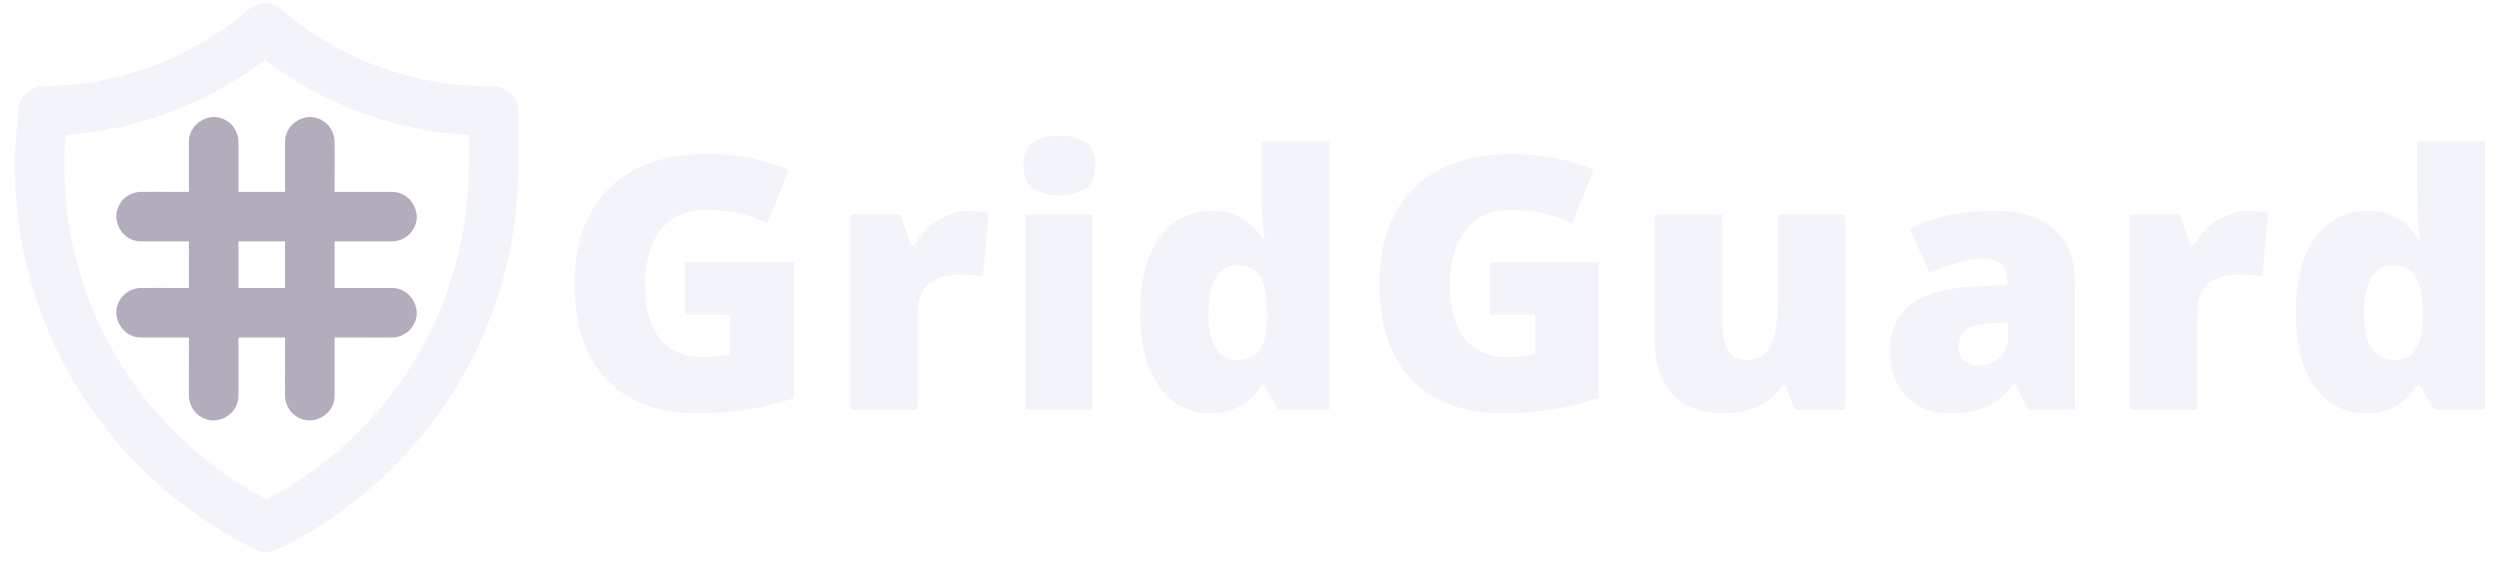
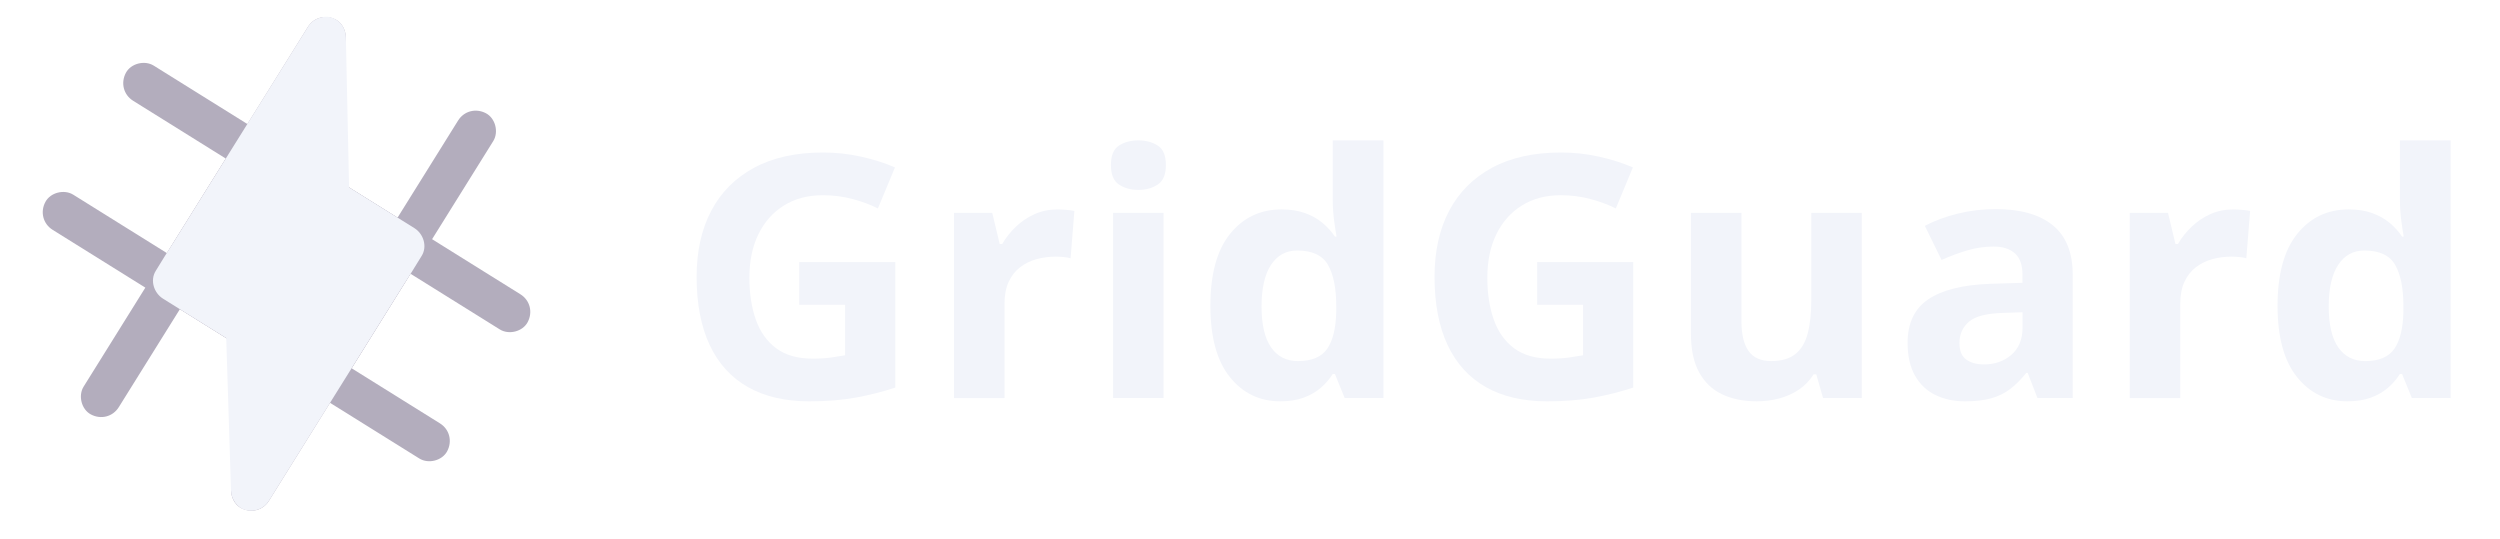
- <svg xmlns="http://www.w3.org/2000/svg" version="1.1" id="Layer_1" x="0px" y="0px" viewBox="0 0 1060.03 241.68" style="enable-background:new 0 0 1060.03 241.68;" xml:space="preserve">
+ <svg xmlns="http://www.w3.org/2000/svg" version="1.1" id="Layer_1" x="0px" y="0px" viewBox="0 0 1104.63 237.79" style="enable-background:new 0 0 1104.63 237.79;" xml:space="preserve">
  <style type="text/css">
- 	.st0{fill:#F2F4FA;}
- 	.st1{fill:#B2ACBD;}
+ 	.st0{fill:#3C445B;}
+ 	.st1{fill:#F2F4FA;}
+ 	.st2{fill:#B2ACBD;}
+ 	.st3{fill:#7BAE97;}
+ 	.st4{fill:#B3ADBD;}
</style>
  <g>
    <g>
      <g>
-         <path class="st0" d="M207.88,57.62c0.46,0,0.92,0,1.38-0.01c-3.5-3.5-7-7-10.5-10.5c0,9.85,0.25,19.74-0.12,29.59     c-0.21,5.5-0.68,10.99-1.41,16.44c0.13-0.93,0.25-1.86,0.38-2.79c-2.01,14.84-5.97,29.36-11.77,43.17     c0.35-0.84,0.71-1.67,1.06-2.51c-5.7,13.48-13.12,26.18-22.04,37.77c0.55-0.71,1.09-1.42,1.64-2.13     c-8.96,11.59-19.38,22.02-30.97,30.98c0.71-0.55,1.42-1.09,2.13-1.64c-9.32,7.17-19.34,13.38-29.92,18.5c3.53,0,7.07,0,10.6,0     c-10.58-5.12-20.61-11.33-29.93-18.5c0.71,0.55,1.42,1.09,2.13,1.64c-11.59-8.96-22.01-19.38-30.98-30.98     c0.55,0.71,1.09,1.42,1.64,2.13c-8.93-11.59-16.35-24.3-22.05-37.78c0.35,0.84,0.71,1.67,1.06,2.51     c-5.8-13.8-9.76-28.33-11.78-43.17c0.13,0.93,0.25,1.86,0.38,2.79c-2.02-15.11-2.02-30.45-0.03-45.56     c-0.13,0.93-0.25,1.86-0.38,2.79c0.02-0.16,0.04-0.32,0.06-0.47c-3.37,2.57-6.75,5.14-10.12,7.71     c28.73-0.34,57.32-8.49,81.7-23.76c6.93-4.34,13.51-9.27,19.73-14.58c-4.95,0-9.9,0-14.85,0c10.87,9.28,22.81,17.27,35.78,23.3     c13.19,6.13,27.05,10.64,41.43,12.89C190.65,56.8,199.25,57.62,207.88,57.62c2.69,0,5.52-1.17,7.42-3.08     c1.82-1.82,3.19-4.81,3.08-7.42c-0.25-5.69-4.61-10.5-10.5-10.5c-6.65,0-13.3-0.45-19.89-1.33c0.93,0.13,1.86,0.25,2.79,0.38     c-12.8-1.75-25.32-5.17-37.23-10.17c0.84,0.35,1.67,0.71,2.51,1.06c-11.63-4.92-22.58-11.32-32.59-19.02     c0.71,0.55,1.42,1.09,2.13,1.64c-1.98-1.53-3.93-3.12-5.84-4.74c-2.06-1.76-4.6-3.2-7.42-3.08c-2.91,0.13-5.21,1.18-7.42,3.08     c-1.91,1.63-3.87,3.22-5.86,4.76c0.71-0.55,1.42-1.09,2.13-1.64c-10.04,7.72-21.04,14.13-32.7,19.06     c0.84-0.35,1.67-0.71,2.51-1.06C59.02,30.55,46.45,33.97,33.6,35.7c0.93-0.13,1.86-0.25,2.79-0.38     c-5.99,0.79-12.03,1.22-18.07,1.29c-2.35,0.03-4.52,0.83-6.36,2.25c-1.61,1.25-3.48,3.34-3.76,5.45     C6.83,54.51,6.04,64.71,6.33,75c0.23,8.49,1.14,16.96,2.49,25.34c2.51,15.56,7.31,30.54,13.76,44.89     c6.33,14.08,14.64,27.05,24.31,39.06c9.63,11.97,20.87,22.38,33.17,31.55c5.85,4.36,11.97,8.34,18.33,11.91     c1.61,0.9,3.23,1.78,4.87,2.63c2.24,1.17,4.58,2.53,6.98,3.3c4.26,1.38,8.41-1.15,12.09-3.06c1.64-0.85,3.26-1.72,4.88-2.62     c13.35-7.45,25.82-16.74,36.87-27.3c11.05-10.56,20.78-22.65,28.83-35.63c8.15-13.15,14.58-27.49,19.1-42.28     c4.66-15.27,7.2-31.29,7.69-47.24c0.26-8.55,0.08-17.13,0.08-25.69c0-0.92,0-1.84,0-2.77c0-5.62-4.81-10.58-10.5-10.5     c-0.46,0.01-0.92,0.01-1.38,0.01c-2.69,0-5.52,1.17-7.42,3.08c-1.82,1.82-3.19,4.81-3.08,7.42     C197.64,52.81,202,57.62,207.88,57.62z" />
+         <path class="st1" d="M353.16,115.8h42.43v55.45c-5.61,1.85-11.44,3.33-17.48,4.43c-6.05,1.1-12.9,1.65-20.56,1.65     c-10.63,0-19.66-2.1-27.07-6.29c-7.41-4.19-13.05-10.39-16.9-18.58c-3.85-8.19-5.78-18.26-5.78-30.21     c0-11.22,2.16-20.92,6.47-29.12c4.32-8.19,10.63-14.53,18.95-19.02c8.31-4.49,18.47-6.73,30.47-6.73     c5.66,0,11.24,0.61,16.75,1.83c5.51,1.22,10.51,2.81,15,4.76l-7.54,18.14c-3.27-1.66-7-3.05-11.19-4.17     c-4.2-1.12-8.58-1.68-13.17-1.68c-6.58,0-12.3,1.51-17.16,4.54c-4.85,3.02-8.61,7.26-11.27,12.69     c-2.66,5.44-3.99,11.84-3.99,19.2c0,6.98,0.95,13.16,2.85,18.54c1.9,5.39,4.9,9.61,9,12.66c4.1,3.05,9.44,4.57,16.02,4.57     c3.22,0,5.94-0.16,8.16-0.48c2.22-0.32,4.3-0.65,6.25-0.99v-22.31h-20.26V115.8z" />
+         <path class="st1" d="M467.19,92.54c1.12,0,2.43,0.06,3.91,0.18c1.49,0.12,2.69,0.28,3.62,0.48l-1.68,20.92     c-0.73-0.24-1.77-0.43-3.11-0.55c-1.34-0.12-2.5-0.18-3.48-0.18c-2.88,0-5.67,0.37-8.38,1.1c-2.71,0.73-5.13,1.92-7.28,3.55     c-2.15,1.63-3.84,3.78-5.08,6.44c-1.24,2.66-1.87,5.91-1.87,9.77v41.63h-22.31V94.07h16.9l3.29,13.75h1.1     c1.61-2.78,3.62-5.33,6.04-7.64c2.41-2.32,5.17-4.17,8.27-5.56C460.22,93.23,463.58,92.54,467.19,92.54z" />
+         <path class="st1" d="M503.01,62.03c3.32,0,6.17,0.77,8.56,2.3c2.39,1.54,3.58,4.4,3.58,8.6c0,4.15-1.2,7.01-3.58,8.6     c-2.39,1.59-5.24,2.38-8.56,2.38c-3.37,0-6.23-0.79-8.6-2.38c-2.37-1.58-3.55-4.45-3.55-8.6c0-4.19,1.18-7.06,3.55-8.6     C496.78,62.8,499.65,62.03,503.01,62.03z M514.13,94.07v81.79h-22.31V94.07H514.13z" />
+         <path class="st1" d="M565.69,177.32c-9.12,0-16.55-3.57-22.28-10.72c-5.73-7.14-8.6-17.64-8.6-31.49c0-14,2.9-24.59,8.71-31.79     c5.8-7.19,13.39-10.79,22.75-10.79c3.9,0,7.34,0.54,10.32,1.61c2.97,1.07,5.55,2.51,7.72,4.32c2.17,1.8,4.01,3.83,5.52,6.07h0.73     c-0.29-1.56-0.65-3.86-1.06-6.91c-0.42-3.05-0.62-6.18-0.62-9.4V62.03h22.39v113.83h-17.12l-4.32-10.61h-0.95     c-1.42,2.24-3.18,4.28-5.3,6.11c-2.12,1.83-4.65,3.28-7.57,4.35C573.08,176.79,569.64,177.32,565.69,177.32z M573.52,159.55     c6.1,0,10.4-1.82,12.91-5.45c2.51-3.63,3.84-9.11,3.99-16.42v-2.41c0-7.95-1.22-14.03-3.66-18.25     c-2.44-4.22-6.98-6.33-13.61-6.33c-4.93,0-8.78,2.12-11.56,6.36s-4.17,10.36-4.17,18.36c0,8,1.4,14.02,4.21,18.07     C564.43,157.52,568.39,159.55,573.52,159.55z" />
+         <path class="st1" d="M679.21,115.8h42.43v55.45c-5.61,1.85-11.44,3.33-17.48,4.43c-6.05,1.1-12.9,1.65-20.56,1.65     c-10.63,0-19.66-2.1-27.07-6.29c-7.41-4.19-13.05-10.39-16.9-18.58c-3.85-8.19-5.78-18.26-5.78-30.21     c0-11.22,2.16-20.92,6.47-29.12c4.32-8.19,10.63-14.53,18.95-19.02c8.31-4.49,18.47-6.73,30.47-6.73     c5.66,0,11.24,0.61,16.75,1.83c5.51,1.22,10.51,2.81,15,4.76l-7.54,18.14c-3.27-1.66-7-3.05-11.19-4.17     c-4.2-1.12-8.58-1.68-13.17-1.68c-6.58,0-12.3,1.51-17.15,4.54c-4.85,3.02-8.61,7.26-11.27,12.69     c-2.66,5.44-3.99,11.84-3.99,19.2c0,6.98,0.95,13.16,2.85,18.54c1.9,5.39,4.9,9.61,9,12.66c4.1,3.05,9.44,4.57,16.02,4.57     c3.22,0,5.94-0.16,8.16-0.48c2.22-0.32,4.3-0.65,6.26-0.99v-22.31h-20.27V115.8z" />
+         <path class="st1" d="M822.64,94.07v81.79h-17.12l-3-10.46h-1.17c-1.76,2.78-3.95,5.05-6.58,6.8s-5.54,3.05-8.71,3.88     c-3.17,0.83-6.46,1.24-9.88,1.24c-5.85,0-10.95-1.04-15.29-3.11c-4.34-2.07-7.72-5.3-10.13-9.69c-2.41-4.39-3.62-10.1-3.62-17.12     V94.07h22.31v47.77c0,5.85,1.05,10.27,3.15,13.24c2.1,2.98,5.44,4.46,10.02,4.46c4.54,0,8.09-1.04,10.68-3.11     c2.58-2.07,4.4-5.12,5.45-9.14c1.05-4.02,1.57-8.94,1.57-14.74V94.07H822.64z" />
+         <path class="st1" d="M881.81,92.39c10.97,0,19.39,2.39,25.24,7.17c5.85,4.78,8.78,12.05,8.78,21.8v54.5h-15.58l-4.32-11.12h-0.59     c-2.34,2.93-4.73,5.32-7.17,7.17c-2.44,1.85-5.24,3.22-8.41,4.1c-3.17,0.88-7.02,1.32-11.56,1.32c-4.83,0-9.16-0.93-12.99-2.78     c-3.83-1.85-6.84-4.69-9.04-8.52c-2.19-3.83-3.29-8.69-3.29-14.59c0-8.68,3.05-15.08,9.14-19.2c6.1-4.12,15.24-6.4,27.43-6.84     l14.19-0.44v-3.58c0-4.29-1.12-7.44-3.36-9.44c-2.24-2-5.37-3-9.36-3c-3.95,0-7.83,0.56-11.63,1.68     c-3.8,1.12-7.61,2.54-11.41,4.24l-7.39-15.07c4.34-2.29,9.21-4.1,14.59-5.41C870.48,93.05,876.05,92.39,881.81,92.39z      M893.66,137.97l-8.63,0.29c-7.22,0.2-12.23,1.49-15.03,3.88c-2.8,2.39-4.21,5.54-4.21,9.44c0,3.41,1,5.84,3,7.28     c2,1.44,4.61,2.16,7.83,2.16c4.78,0,8.82-1.41,12.11-4.24c3.29-2.83,4.94-6.85,4.94-12.07V137.97z" />
+         <path class="st1" d="M986.69,92.54c1.12,0,2.43,0.06,3.91,0.18c1.49,0.12,2.69,0.28,3.62,0.48l-1.68,20.92     c-0.73-0.24-1.77-0.43-3.11-0.55c-1.34-0.12-2.5-0.18-3.47-0.18c-2.88,0-5.67,0.37-8.38,1.1c-2.71,0.73-5.13,1.92-7.28,3.55     c-2.15,1.63-3.84,3.78-5.08,6.44c-1.24,2.66-1.87,5.91-1.87,9.77v41.63h-22.31V94.07h16.9l3.29,13.75h1.1     c1.61-2.78,3.62-5.33,6.04-7.64c2.41-2.32,5.17-4.17,8.27-5.56C979.73,93.23,983.08,92.54,986.69,92.54z" />
+         <path class="st1" d="M1037.22,177.32c-9.12,0-16.55-3.57-22.28-10.72c-5.73-7.14-8.6-17.64-8.6-31.49c0-14,2.9-24.59,8.71-31.79     c5.8-7.19,13.39-10.79,22.75-10.79c3.9,0,7.34,0.54,10.32,1.61c2.97,1.07,5.55,2.51,7.72,4.32c2.17,1.8,4.01,3.83,5.52,6.07h0.73     c-0.29-1.56-0.65-3.86-1.06-6.91c-0.42-3.05-0.62-6.18-0.62-9.4V62.03h22.39v113.83h-17.12l-4.32-10.61h-0.95     c-1.42,2.24-3.18,4.28-5.3,6.11c-2.12,1.83-4.65,3.28-7.57,4.35C1044.61,176.79,1041.17,177.32,1037.22,177.32z M1045.05,159.55     c6.1,0,10.4-1.82,12.91-5.45c2.51-3.63,3.84-9.11,3.99-16.42v-2.41c0-7.95-1.22-14.03-3.66-18.25     c-2.44-4.22-6.98-6.33-13.61-6.33c-4.93,0-8.78,2.12-11.56,6.36c-2.78,4.24-4.17,10.36-4.17,18.36c0,8,1.4,14.02,4.21,18.07     C1035.97,157.52,1039.93,159.55,1045.05,159.55z" />
+       </g>
+     </g>
+   </g>
+   <g>
+     <g>
+       <polygon class="st4" points="143.81,16.44 76.6,124.22 108.81,144.3 111.08,216.73 178.53,108.57 145.35,87.88   " />
+     </g>
+     <g>
+       <g>
+         <path class="st4" d="M147.51,157.83c-7.52-4.69-15.03-9.37-22.55-14.06c-11.88-7.41-23.77-14.82-35.65-22.23     c-2.72-1.7-5.44-3.39-8.16-5.09c1.08,4.1,2.15,8.21,3.23,12.31c4.02-6.45,8.04-12.9,12.06-19.35c6.36-10.2,12.72-20.4,19.08-30.6     c1.47-2.36,2.94-4.72,4.42-7.08c-4.1,1.08-8.21,2.15-12.31,3.23c7.52,4.69,15.03,9.37,22.55,14.06     c11.88,7.41,23.77,14.82,35.65,22.23c2.72,1.7,5.44,3.39,8.16,5.09c-1.08-4.1-2.15-8.21-3.23-12.31     c-4.02,6.45-8.04,12.9-12.06,19.35c-6.36,10.2-12.72,20.4-19.08,30.6c-1.47,2.36-2.94,4.72-4.42,7.08     c-2.49,4-0.98,10.09,3.23,12.31c4.42,2.33,9.65,1.04,12.31-3.23c4.02-6.45,8.04-12.9,12.06-19.35     c6.36-10.2,12.72-20.4,19.08-30.6c1.47-2.36,2.94-4.72,4.42-7.08c2.63-4.21,0.81-9.8-3.23-12.31     c-7.52-4.69-15.03-9.37-22.55-14.06c-11.88-7.41-23.77-14.82-35.65-22.23c-2.72-1.7-5.44-3.39-8.16-5.09     c-4.21-2.63-9.8-0.81-12.31,3.23c-4.02,6.45-8.04,12.9-12.06,19.35c-6.36,10.2-12.72,20.4-19.08,30.6     c-1.47,2.36-2.94,4.72-4.42,7.08c-2.63,4.21-0.81,9.8,3.23,12.31c7.52,4.69,15.03,9.37,22.55,14.06     c11.88,7.41,23.77,14.82,35.65,22.23c2.72,1.7,5.44,3.39,8.16,5.09c4,2.49,10.09,0.98,12.31-3.23     C153.07,165.72,151.78,160.49,147.51,157.83z" />
      </g>
    </g>
    <g>
      <g>
-         <g>
-           <path class="st1" d="M80.11,60.12c0,3.56,0,7.13,0,10.69c0,8.56,0,17.12,0,25.68c0,10.36,0,20.72,0,31.08      c0,8.99,0,17.99,0,26.98c0,4.35-0.07,8.7,0,13.05c0,0.06,0,0.12,0,0.18c0,2.69,1.17,5.52,3.08,7.42      c1.82,1.82,4.81,3.19,7.42,3.08c5.69-0.25,10.5-4.61,10.5-10.5c0-3.56,0-7.13,0-10.69c0-8.56,0-17.12,0-25.68      c0-10.36,0-20.72,0-31.08c0-8.99,0-17.99,0-26.98c0-4.35,0.07-8.7,0-13.05c0-0.06,0-0.12,0-0.18c0-2.69-1.17-5.52-3.08-7.42      c-1.82-1.82-4.81-3.19-7.42-3.08C84.92,49.87,80.11,54.23,80.11,60.12L80.11,60.12z" />
-         </g>
-       </g>
-       <g>
-         <g>
-           <path class="st1" d="M120.87,60.12c0,3.56,0,7.13,0,10.69c0,8.56,0,17.12,0,25.68c0,10.36,0,20.72,0,31.08      c0,8.99,0,17.99,0,26.98c0,4.35-0.07,8.7,0,13.05c0,0.06,0,0.12,0,0.18c0,2.69,1.17,5.52,3.08,7.42      c1.82,1.82,4.81,3.19,7.42,3.08c5.69-0.25,10.5-4.61,10.5-10.5c0-3.56,0-7.13,0-10.69c0-8.56,0-17.12,0-25.68      c0-10.36,0-20.72,0-31.08c0-8.99,0-17.99,0-26.98c0-4.35,0.07-8.7,0-13.05c0-0.06,0-0.12,0-0.18c0-2.69-1.17-5.52-3.08-7.42      c-1.82-1.82-4.81-3.19-7.42-3.08C125.68,49.87,120.87,54.23,120.87,60.12L120.87,60.12z" />
-         </g>
-       </g>
-       <g>
-         <g>
-           <path class="st1" d="M59.81,143.11c3.54,0,7.08,0,10.62,0c8.46,0,16.92,0,25.38,0c10.23,0,20.46,0,30.69,0      c8.88,0,17.76,0,26.64,0c4.3,0,8.6,0.07,12.9,0c0.06,0,0.12,0,0.18,0c2.69,0,5.52-1.17,7.42-3.08c1.82-1.82,3.19-4.81,3.08-7.42      c-0.25-5.69-4.61-10.5-10.5-10.5c-3.54,0-7.08,0-10.62,0c-8.46,0-16.92,0-25.38,0c-10.23,0-20.46,0-30.69,0      c-8.88,0-17.76,0-26.64,0c-4.3,0-8.6-0.07-12.9,0c-0.06,0-0.12,0-0.18,0c-2.69,0-5.52,1.17-7.42,3.08      c-1.82,1.82-3.19,4.81-3.08,7.42C49.56,138.3,53.92,143.11,59.81,143.11L59.81,143.11z" />
-         </g>
-       </g>
-       <g>
-         <g>
-           <path class="st1" d="M59.81,102.35c3.54,0,7.08,0,10.62,0c8.46,0,16.92,0,25.38,0c10.23,0,20.46,0,30.69,0      c8.88,0,17.76,0,26.64,0c4.3,0,8.6,0.07,12.9,0c0.06,0,0.12,0,0.18,0c2.69,0,5.52-1.17,7.42-3.08c1.82-1.82,3.19-4.81,3.08-7.42      c-0.25-5.69-4.61-10.5-10.5-10.5c-3.54,0-7.08,0-10.62,0c-8.46,0-16.92,0-25.38,0c-10.23,0-20.46,0-30.69,0      c-8.88,0-17.76,0-26.64,0c-4.3,0-8.6-0.07-12.9,0c-0.06,0-0.12,0-0.18,0c-2.69,0-5.52,1.17-7.42,3.08      c-1.82,1.82-3.19,4.81-3.08,7.42C49.56,97.54,53.92,102.35,59.81,102.35L59.81,102.35z" />
-         </g>
+         <path class="st4" d="M136.04,11.9c-0.89,1.42-1.77,2.85-2.66,4.27c-2.4,3.85-4.8,7.7-7.2,11.55     c-3.55,5.69-7.09,11.37-10.64,17.06c-4.35,6.97-8.69,13.94-13.04,20.91c-4.74,7.6-9.48,15.2-14.22,22.81     c-4.81,7.71-9.61,15.42-14.42,23.13c-4.46,7.16-8.92,14.31-13.39,21.47c-3.79,6.07-7.58,12.15-11.36,18.22     c-2.71,4.35-5.42,8.69-8.13,13.04c-1.29,2.06-2.6,4.11-3.86,6.19c-0.05,0.09-0.11,0.18-0.17,0.27c-2.49,4-0.98,10.09,3.23,12.31     c4.42,2.33,9.65,1.04,12.31-3.23c0.89-1.42,1.77-2.85,2.66-4.27c2.4-3.85,4.8-7.7,7.2-11.55c3.55-5.69,7.09-11.37,10.64-17.06     c4.35-6.97,8.69-13.94,13.04-20.91c4.74-7.6,9.48-15.2,14.22-22.81c4.81-7.71,9.61-15.42,14.42-23.13     c4.46-7.16,8.92-14.31,13.39-21.47c3.79-6.07,7.58-12.15,11.36-18.22c2.71-4.35,5.42-8.69,8.13-13.04     c1.29-2.06,2.6-4.11,3.86-6.19c0.05-0.09,0.11-0.18,0.17-0.27c2.49-4,0.98-10.09-3.23-12.31C143.94,6.33,138.7,7.63,136.04,11.9     L136.04,11.9z" />
      </g>
    </g>
    <g>
      <g>
-         <path class="st0" d="M290.52,111.14h46.16v57.65c-5.51,1.9-11.83,3.45-18.95,4.65c-7.12,1.19-14.58,1.79-22.39,1.79     c-10.29,0-19.31-2-27.07-6c-7.75-4-13.8-10.08-18.14-18.25c-4.34-8.17-6.51-18.5-6.51-30.98c0-11.22,2.15-20.91,6.44-29.08     c4.29-8.17,10.62-14.48,18.98-18.95c8.36-4.46,18.62-6.69,30.76-6.69c6.68,0,13.02,0.63,19.02,1.9c6,1.27,11.22,2.88,15.66,4.83     l-9.15,22.68c-3.85-1.9-7.85-3.33-12-4.28c-4.15-0.95-8.61-1.43-13.39-1.43c-6.39,0-11.52,1.44-15.4,4.32     c-3.88,2.88-6.69,6.72-8.45,11.52c-1.76,4.8-2.63,10.11-2.63,15.91c0,6.63,0.94,12.23,2.82,16.79c1.88,4.56,4.63,8.02,8.27,10.39     c3.63,2.37,8.03,3.55,13.21,3.55c1.71,0,3.79-0.12,6.25-0.37c2.46-0.24,4.33-0.54,5.6-0.88v-16.75h-19.09V111.14z" />
-         <path class="st0" d="M410.59,89.42c1.56,0,3.19,0.11,4.9,0.33c1.71,0.22,2.97,0.4,3.8,0.55l-2.56,27     c-0.93-0.24-2.12-0.45-3.58-0.62c-1.46-0.17-3.51-0.26-6.15-0.26c-1.81,0-3.73,0.17-5.78,0.51c-2.05,0.34-3.99,1.06-5.82,2.16     c-1.83,1.1-3.33,2.76-4.5,4.97c-1.17,2.22-1.76,5.21-1.76,8.96v40.75h-28.6V90.88h21.29l4.46,13.24h1.39     c1.51-2.73,3.45-5.21,5.82-7.43c2.37-2.22,5.02-3.99,7.97-5.3C404.43,90.08,407.47,89.42,410.59,89.42z" />
-         <path class="st0" d="M449.16,57.52c4.1,0,7.67,0.85,10.72,2.56c3.05,1.71,4.57,5.1,4.57,10.17c0,4.93-1.52,8.25-4.57,9.99     c-3.05,1.73-6.62,2.6-10.72,2.6c-4.19,0-7.77-0.87-10.72-2.6c-2.95-1.73-4.43-5.06-4.43-9.99c0-5.07,1.47-8.46,4.43-10.17     C441.39,58.38,444.96,57.52,449.16,57.52z M463.35,90.88v82.89h-28.6V90.88H463.35z" />
-         <path class="st0" d="M512.82,175.23c-8.54,0-15.56-3.63-21.07-10.9c-5.51-7.27-8.27-17.9-8.27-31.9     c0-14.14,2.83-24.85,8.49-32.12c5.66-7.27,12.97-10.9,21.95-10.9c3.71,0,6.9,0.54,9.58,1.61c2.68,1.07,5.01,2.52,6.99,4.35     c1.97,1.83,3.69,3.89,5.16,6.18h0.58c-0.34-2.1-0.66-4.99-0.95-8.67c-0.29-3.68-0.44-7.28-0.44-10.79V59.94h28.82v113.83h-21.58     l-6.14-10.46h-1.1c-1.32,2.19-2.96,4.2-4.94,6c-1.97,1.8-4.37,3.24-7.17,4.32C519.92,174.69,516.62,175.23,512.82,175.23z      M524.52,152.62c4.58,0,7.82-1.45,9.69-4.35c1.88-2.9,2.89-7.33,3.04-13.28v-2.27c0-6.54-0.91-11.55-2.74-15.03     c-1.83-3.49-5.26-5.23-10.28-5.23c-3.42,0-6.24,1.66-8.49,4.97c-2.24,3.32-3.37,8.46-3.37,15.44c0,6.88,1.13,11.89,3.4,15.03     C518.05,151.05,520.96,152.62,524.52,152.62z" />
-         <path class="st0" d="M631.78,111.14h46.16v57.65c-5.51,1.9-11.83,3.45-18.95,4.65c-7.12,1.19-14.58,1.79-22.39,1.79     c-10.29,0-19.31-2-27.07-6c-7.75-4-13.8-10.08-18.14-18.25c-4.34-8.17-6.51-18.5-6.51-30.98c0-11.22,2.15-20.91,6.44-29.08     c4.29-8.17,10.62-14.48,18.98-18.95c8.36-4.46,18.62-6.69,30.76-6.69c6.68,0,13.02,0.63,19.02,1.9c6,1.27,11.22,2.88,15.66,4.83     l-9.14,22.68c-3.85-1.9-7.85-3.33-12-4.28c-4.15-0.95-8.61-1.43-13.39-1.43c-6.39,0-11.52,1.44-15.4,4.32     c-3.88,2.88-6.69,6.72-8.45,11.52c-1.76,4.8-2.63,10.11-2.63,15.91c0,6.63,0.94,12.23,2.82,16.79c1.88,4.56,4.63,8.02,8.27,10.39     c3.63,2.37,8.04,3.55,13.21,3.55c1.71,0,3.79-0.12,6.25-0.37c2.46-0.24,4.33-0.54,5.6-0.88v-16.75h-19.09V111.14z" />
-         <path class="st0" d="M782.43,90.88v82.89h-21.58l-3.58-10.31h-1.68c-1.71,2.78-3.87,5.04-6.47,6.77c-2.61,1.73-5.5,3-8.67,3.8     c-3.17,0.8-6.46,1.21-9.88,1.21c-5.41,0-10.3-1.05-14.67-3.15c-4.37-2.1-7.83-5.39-10.39-9.88c-2.56-4.49-3.84-10.27-3.84-17.34     V90.88h28.6v45.28c0,5.37,0.77,9.45,2.3,12.25c1.54,2.81,4.06,4.21,7.57,4.21c3.61,0,6.4-0.98,8.38-2.93     c1.97-1.95,3.35-4.83,4.13-8.63c0.78-3.8,1.17-8.44,1.17-13.9V90.88H782.43z" />
-         <path class="st0" d="M846.38,89.42c10.49,0,18.68,2.6,24.58,7.79c5.9,5.19,8.85,12.6,8.85,22.2v54.35h-19.83l-5.49-10.97h-0.58     c-2.34,2.93-4.74,5.3-7.21,7.13c-2.46,1.83-5.28,3.17-8.45,4.02c-3.17,0.85-7.05,1.28-11.63,1.28c-4.78,0-9.07-0.98-12.88-2.93     c-3.8-1.95-6.8-4.9-9-8.85c-2.2-3.95-3.29-8.95-3.29-15c0-8.88,3.07-15.46,9.22-19.75c6.15-4.29,15.05-6.71,26.7-7.24l13.83-0.44     v-1.17c0-3.71-0.92-6.34-2.74-7.9c-1.83-1.56-4.28-2.34-7.35-2.34c-3.27,0-6.91,0.57-10.94,1.72c-4.02,1.15-8.06,2.62-12.11,4.43     l-8.27-18.87c4.78-2.44,10.19-4.29,16.24-5.56C832.09,90.05,838.87,89.42,846.38,89.42z M851.36,136.75l-6.58,0.29     c-5.27,0.2-8.96,1.11-11.08,2.74c-2.12,1.63-3.18,3.96-3.18,6.99c0,2.83,0.75,4.91,2.27,6.25c1.51,1.34,3.51,2.01,6,2.01     c3.46,0,6.42-1.1,8.89-3.29c2.46-2.19,3.69-5.05,3.69-8.56V136.75z" />
-         <path class="st0" d="M953.06,89.42c1.56,0,3.19,0.11,4.9,0.33c1.71,0.22,2.97,0.4,3.8,0.55l-2.56,27     c-0.93-0.24-2.12-0.45-3.58-0.62c-1.46-0.17-3.51-0.26-6.15-0.26c-1.8,0-3.73,0.17-5.78,0.51c-2.05,0.34-3.99,1.06-5.82,2.16     c-1.83,1.1-3.33,2.76-4.5,4.97c-1.17,2.22-1.76,5.21-1.76,8.96v40.75h-28.6V90.88h21.29l4.46,13.24h1.39     c1.51-2.73,3.45-5.21,5.82-7.43c2.37-2.22,5.02-3.99,7.97-5.3S949.94,89.42,953.06,89.42z" />
-         <path class="st0" d="M1002.82,175.23c-8.54,0-15.56-3.63-21.07-10.9c-5.51-7.27-8.27-17.9-8.27-31.9     c0-14.14,2.83-24.85,8.49-32.12c5.66-7.27,12.97-10.9,21.95-10.9c3.71,0,6.9,0.54,9.58,1.61c2.68,1.07,5.01,2.52,6.99,4.35     c1.97,1.83,3.69,3.89,5.16,6.18h0.58c-0.34-2.1-0.66-4.99-0.95-8.67c-0.29-3.68-0.44-7.28-0.44-10.79V59.94h28.82v113.83h-21.58     l-6.15-10.46h-1.1c-1.32,2.19-2.96,4.2-4.94,6c-1.97,1.8-4.37,3.24-7.17,4.32C1009.93,174.69,1006.62,175.23,1002.82,175.23z      M1014.52,152.62c4.58,0,7.82-1.45,9.69-4.35c1.88-2.9,2.89-7.33,3.04-13.28v-2.27c0-6.54-0.92-11.55-2.74-15.03     c-1.83-3.49-5.26-5.23-10.28-5.23c-3.42,0-6.24,1.66-8.49,4.97c-2.24,3.32-3.37,8.46-3.37,15.44c0,6.88,1.13,11.89,3.4,15.03     C1008.05,151.05,1010.96,152.62,1014.52,152.62z" />
+         <path class="st4" d="M118.85,221.27c0.89-1.42,1.77-2.85,2.66-4.27c2.4-3.85,4.8-7.7,7.2-11.55c3.55-5.69,7.09-11.37,10.64-17.06     c4.35-6.97,8.69-13.94,13.04-20.91c4.74-7.6,9.48-15.2,14.22-22.81c4.81-7.71,9.61-15.42,14.42-23.13     c4.46-7.16,8.92-14.31,13.39-21.47c3.79-6.07,7.58-12.15,11.36-18.22c2.71-4.35,5.42-8.69,8.13-13.04     c1.29-2.06,2.6-4.11,3.86-6.19c0.05-0.09,0.11-0.18,0.17-0.27c2.49-4,0.98-10.09-3.23-12.31c-4.42-2.33-9.65-1.04-12.31,3.23     c-0.89,1.42-1.77,2.85-2.66,4.27c-2.4,3.85-4.8,7.7-7.2,11.55c-3.55,5.69-7.09,11.37-10.64,17.06     c-4.35,6.97-8.69,13.94-13.04,20.91c-4.74,7.6-9.48,15.2-14.22,22.81c-4.81,7.71-9.61,15.42-14.42,23.13     c-4.46,7.16-8.92,14.31-13.39,21.47c-3.79,6.07-7.58,12.15-11.36,18.22c-2.71,4.35-5.42,8.69-8.13,13.04     c-1.29,2.06-2.6,4.11-3.86,6.19c-0.05,0.09-0.11,0.18-0.17,0.27c-2.49,4-0.98,10.09,3.23,12.31     C110.96,226.84,116.19,225.54,118.85,221.27L118.85,221.27z" />
+       </g>
+     </g>
+     <g>
+       <g>
+         <path class="st4" d="M58.83,44.53c1.45,0.9,2.89,1.8,4.34,2.71c3.94,2.45,7.87,4.91,11.81,7.36c5.79,3.61,11.58,7.22,17.38,10.84     c7.1,4.43,14.19,8.85,21.29,13.28c7.77,4.85,15.55,9.7,23.32,14.54c7.81,4.87,15.63,9.74,23.44,14.62     c7.32,4.56,14.64,9.13,21.96,13.69c6.19,3.86,12.37,7.71,18.56,11.57c4.45,2.77,8.89,5.54,13.34,8.32     c2.1,1.31,4.18,2.65,6.3,3.93c0.09,0.06,0.18,0.11,0.28,0.17c4,2.49,10.09,0.98,12.31-3.23c2.33-4.42,1.04-9.65-3.23-12.31     c-1.45-0.9-2.89-1.8-4.34-2.71c-3.94-2.45-7.87-4.91-11.81-7.36c-5.79-3.61-11.58-7.22-17.38-10.84     c-7.1-4.43-14.19-8.85-21.29-13.28c-7.77-4.85-15.55-9.7-23.32-14.54c-7.81-4.87-15.63-9.74-23.44-14.62     c-7.32-4.56-14.64-9.13-21.96-13.69c-6.19-3.86-12.37-7.71-18.56-11.57c-4.45-2.77-8.89-5.54-13.34-8.32     c-2.1-1.31-4.18-2.65-6.3-3.93c-0.09-0.06-0.18-0.11-0.28-0.17c-4-2.49-10.09-0.98-12.31,3.23     C53.27,36.63,54.56,41.87,58.83,44.53L58.83,44.53z" />
+       </g>
+     </g>
+     <g>
+       <g>
+         <path class="st4" d="M23.27,101.56c1.45,0.9,2.89,1.8,4.34,2.71c3.94,2.45,7.87,4.91,11.81,7.36     c5.79,3.61,11.58,7.22,17.38,10.84c7.1,4.43,14.19,8.85,21.29,13.28c7.77,4.85,15.55,9.7,23.32,14.54     c7.81,4.87,15.63,9.74,23.44,14.62c7.32,4.56,14.64,9.13,21.96,13.69c6.19,3.86,12.37,7.71,18.56,11.57     c4.45,2.77,8.89,5.54,13.34,8.32c2.1,1.31,4.18,2.65,6.3,3.93c0.09,0.06,0.18,0.11,0.28,0.17c4,2.49,10.09,0.98,12.31-3.23     c2.33-4.42,1.04-9.65-3.23-12.31c-1.45-0.9-2.89-1.8-4.34-2.71c-3.94-2.45-7.87-4.91-11.81-7.36     c-5.79-3.61-11.58-7.22-17.38-10.84c-7.1-4.43-14.19-8.85-21.29-13.28c-7.77-4.85-15.55-9.7-23.32-14.54     c-7.81-4.87-15.63-9.74-23.44-14.62c-7.32-4.56-14.64-9.13-21.96-13.69c-6.19-3.86-12.37-7.71-18.56-11.57     c-4.45-2.77-8.89-5.54-13.34-8.32c-2.1-1.31-4.18-2.65-6.3-3.93c-0.09-0.06-0.18-0.11-0.28-0.17c-4-2.49-10.09-0.98-12.31,3.23     C17.7,93.66,19,98.9,23.27,101.56L23.27,101.56z" />
+       </g>
+     </g>
+     <g>
+       <polygon class="st1" points="143.81,16.44 76.6,124.22 108.81,144.3 111.08,216.73 178.53,108.57 145.35,87.88   " />
+       <g>
+         <path class="st1" d="M136.04,11.9c-2.23,3.57-4.46,7.15-6.69,10.72c-5.35,8.58-10.71,17.17-16.06,25.75     c-6.48,10.38-12.95,20.77-19.43,31.15c-5.6,8.97-11.19,17.94-16.79,26.92c-2.71,4.35-5.52,8.65-8.14,13.05     c-0.04,0.06-0.07,0.12-0.11,0.18c-2.63,4.21-0.81,9.8,3.23,12.31c9.41,5.87,18.83,11.74,28.24,17.61     c1.32,0.82,2.64,1.65,3.97,2.47c-1.49-2.59-2.97-5.18-4.46-7.77c0.26,8.18,0.51,16.36,0.77,24.54     c0.41,12.98,0.81,25.97,1.22,38.95c0.09,2.98,0.19,5.96,0.28,8.94c0.12,3.82,2.7,7.79,6.61,8.68c3.98,0.91,7.98-0.63,10.16-4.14     c2.24-3.59,4.48-7.19,6.72-10.78c5.38-8.63,10.76-17.25,16.14-25.88c6.48-10.39,12.96-20.79,19.45-31.18     c5.61-8.99,11.21-17.98,16.82-26.97c2.74-4.39,5.57-8.73,8.21-13.17c0.04-0.06,0.08-0.12,0.12-0.19     c2.63-4.21,0.81-9.8-3.23-12.31c-9.68-6.03-19.35-12.07-29.03-18.1c-1.38-0.86-2.77-1.73-4.15-2.59     c1.49,2.59,2.97,5.18,4.46,7.77c-0.17-8.1-0.35-16.19-0.52-24.29c-0.27-12.79-0.55-25.58-0.82-38.37     c-0.06-2.93-0.13-5.86-0.19-8.79c-0.1-4.7-4.07-9.22-9-9c-4.79,0.21-9.11,3.96-9,9c0.11,5.27,0.23,10.54,0.34,15.81     c0.22,10.45,0.45,20.9,0.67,31.34c0.16,7.57,0.33,15.14,0.49,22.7c0.01,0.52,0,1.04,0.03,1.55c0.19,3.36,1.72,6.03,4.54,7.85     c0.28,0.18,0.56,0.35,0.84,0.53c3.21,2,6.43,4.01,9.64,6.01c7.39,4.61,14.78,9.22,22.17,13.82c0.15,0.09,0.29,0.18,0.44,0.27     c-1.08-4.1-2.15-8.21-3.23-12.31c-2.24,3.59-4.48,7.19-6.72,10.78c-5.38,8.63-10.76,17.25-16.14,25.88     c-6.48,10.39-12.96,20.79-19.45,31.18c-5.61,8.99-11.21,17.98-16.82,26.97c-2.74,4.39-5.57,8.73-8.21,13.17     c-0.04,0.06-0.08,0.12-0.12,0.19c5.59,1.51,11.18,3.03,16.77,4.54c-0.16-5.18-0.32-10.36-0.49-15.54     c-0.33-10.43-0.65-20.85-0.98-31.28c-0.25-7.83-0.49-15.66-0.74-23.5c-0.02-0.65-0.03-1.31-0.06-1.96     c-0.18-3.35-1.63-6.09-4.46-7.93c-0.16-0.1-0.32-0.2-0.48-0.3c-3.01-1.87-6.01-3.75-9.02-5.62c-7.42-4.63-14.83-9.25-22.25-13.88     c-0.15-0.09-0.3-0.19-0.45-0.28c1.08,4.1,2.15,8.21,3.23,12.31c2.23-3.57,4.46-7.15,6.69-10.72     c5.35-8.58,10.71-17.17,16.06-25.75c6.48-10.38,12.95-20.77,19.43-31.15c5.6-8.97,11.19-17.94,16.79-26.92     c2.71-4.35,5.52-8.65,8.14-13.05c0.04-0.06,0.07-0.12,0.11-0.18c2.49-4,0.98-10.09-3.23-12.31     C143.94,6.33,138.7,7.63,136.04,11.9z" />
      </g>
    </g>
  </g>
</svg>
